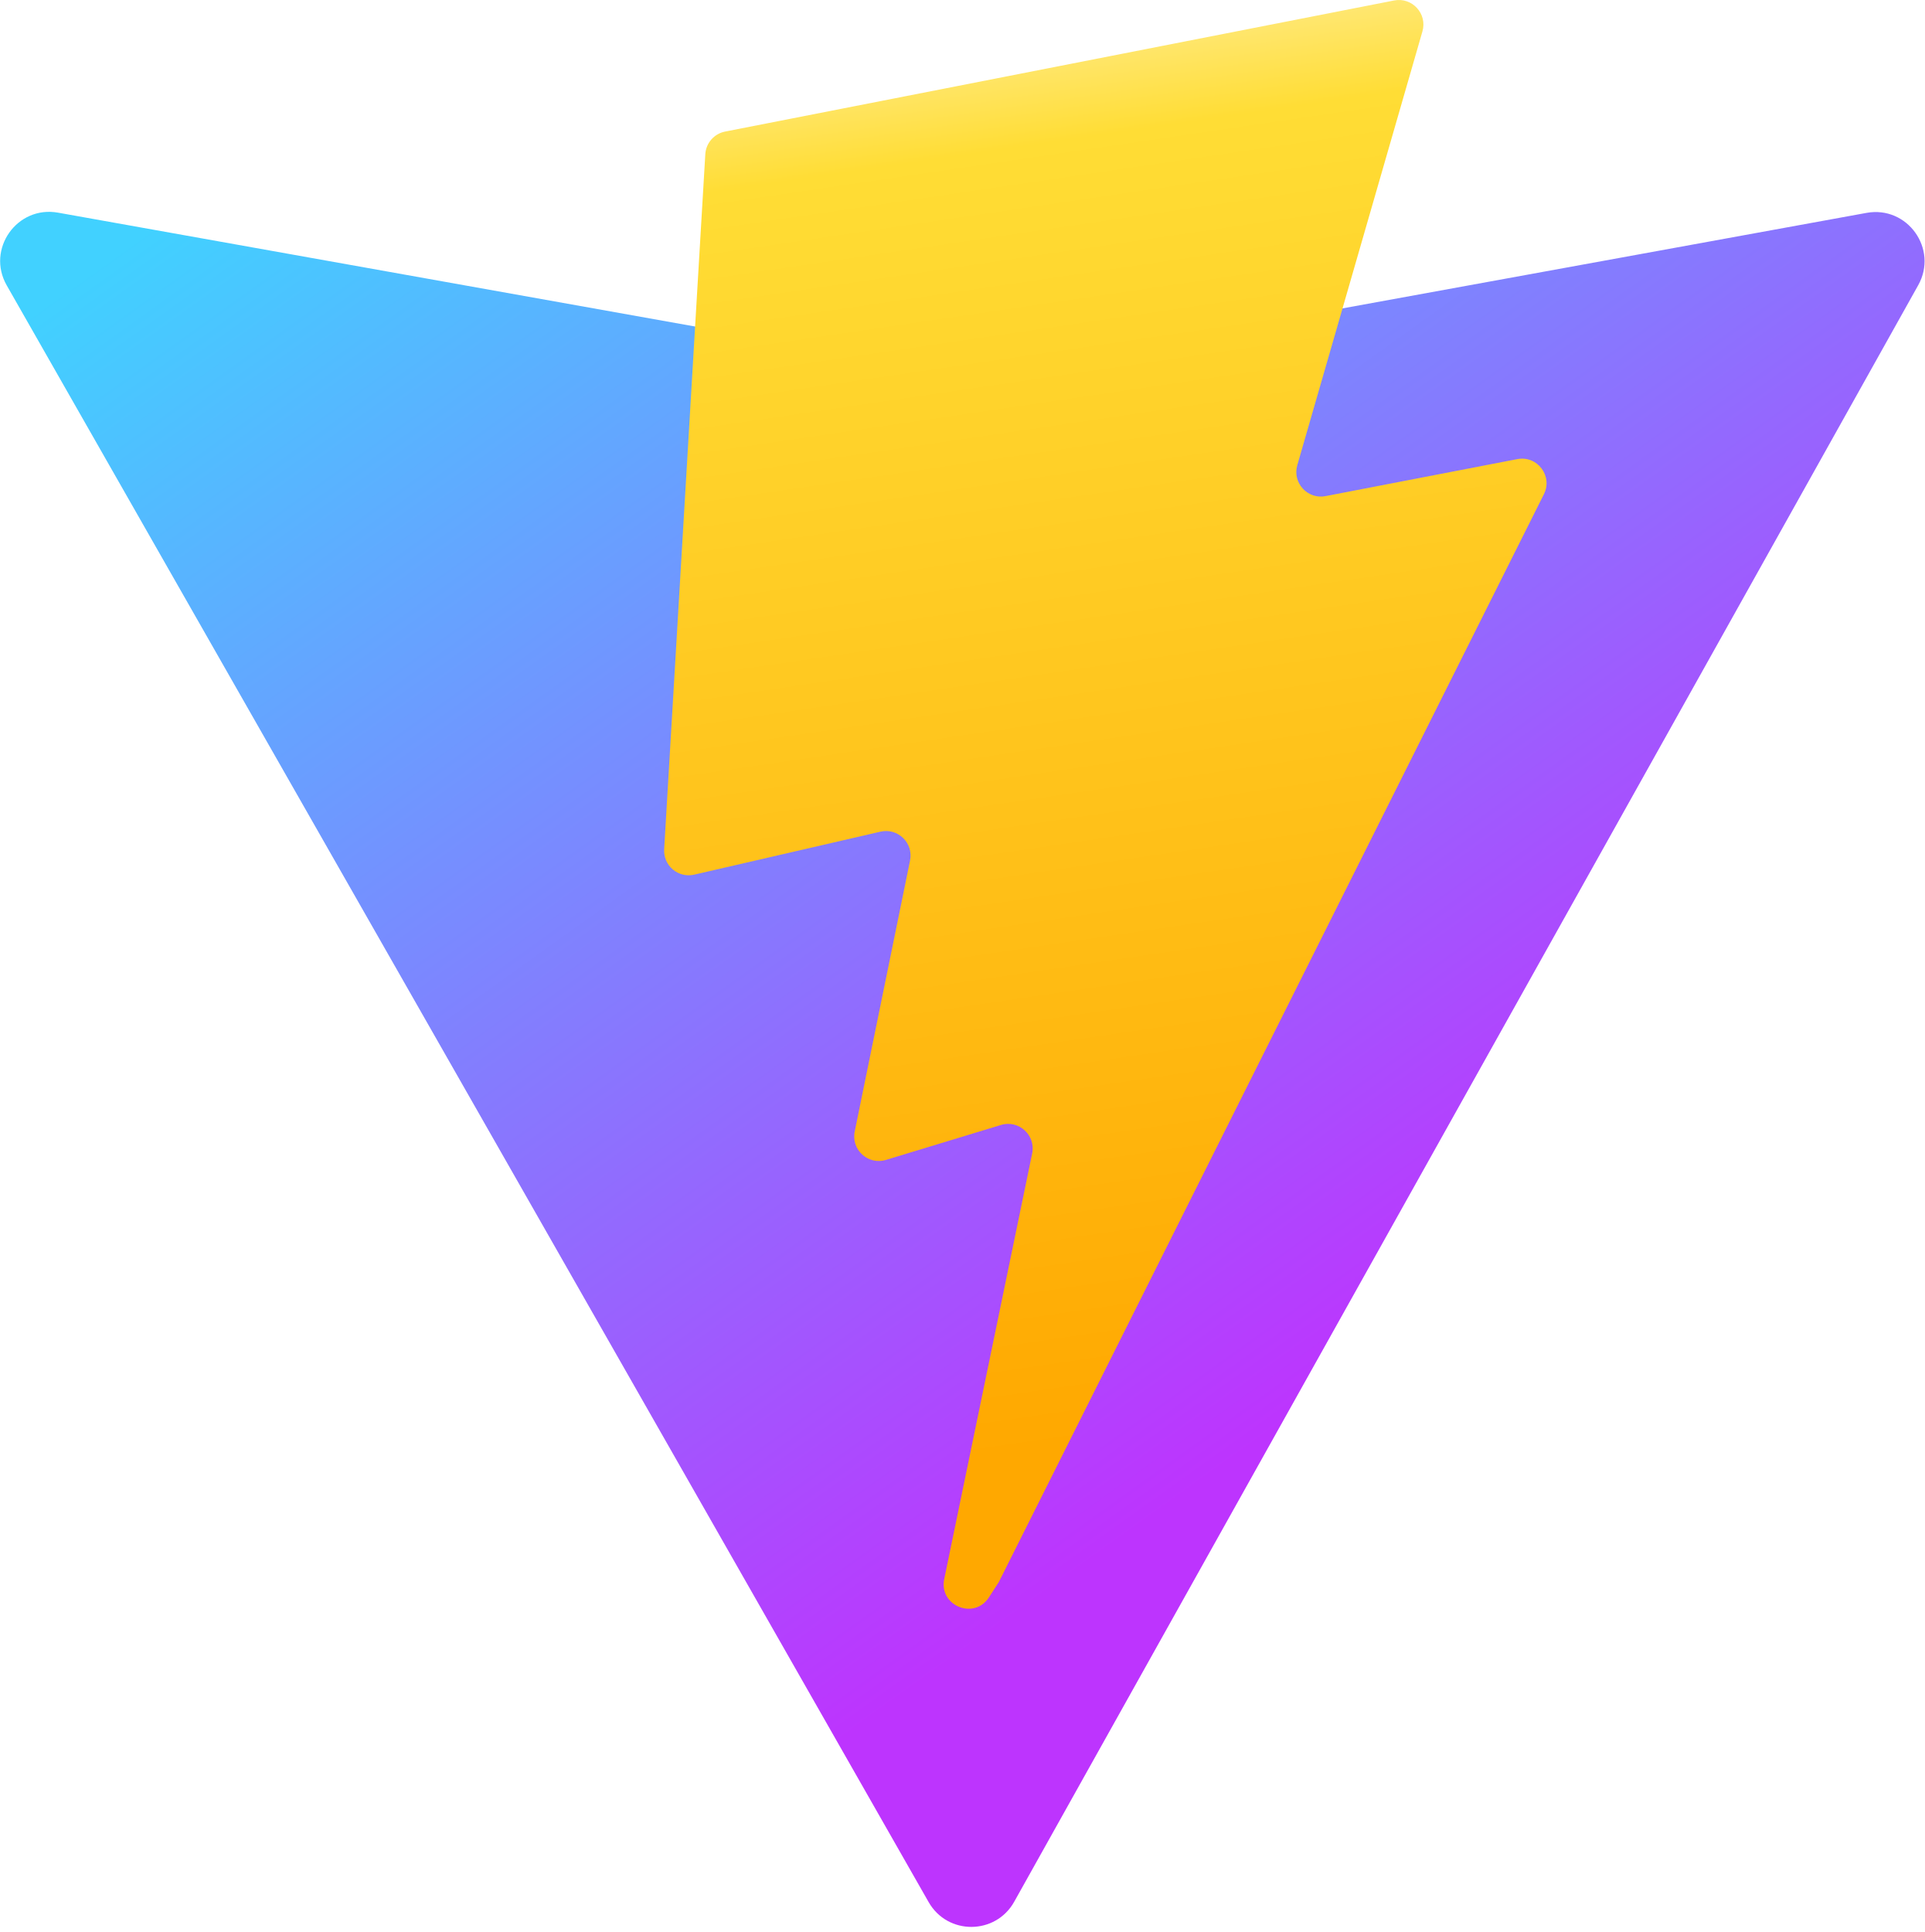
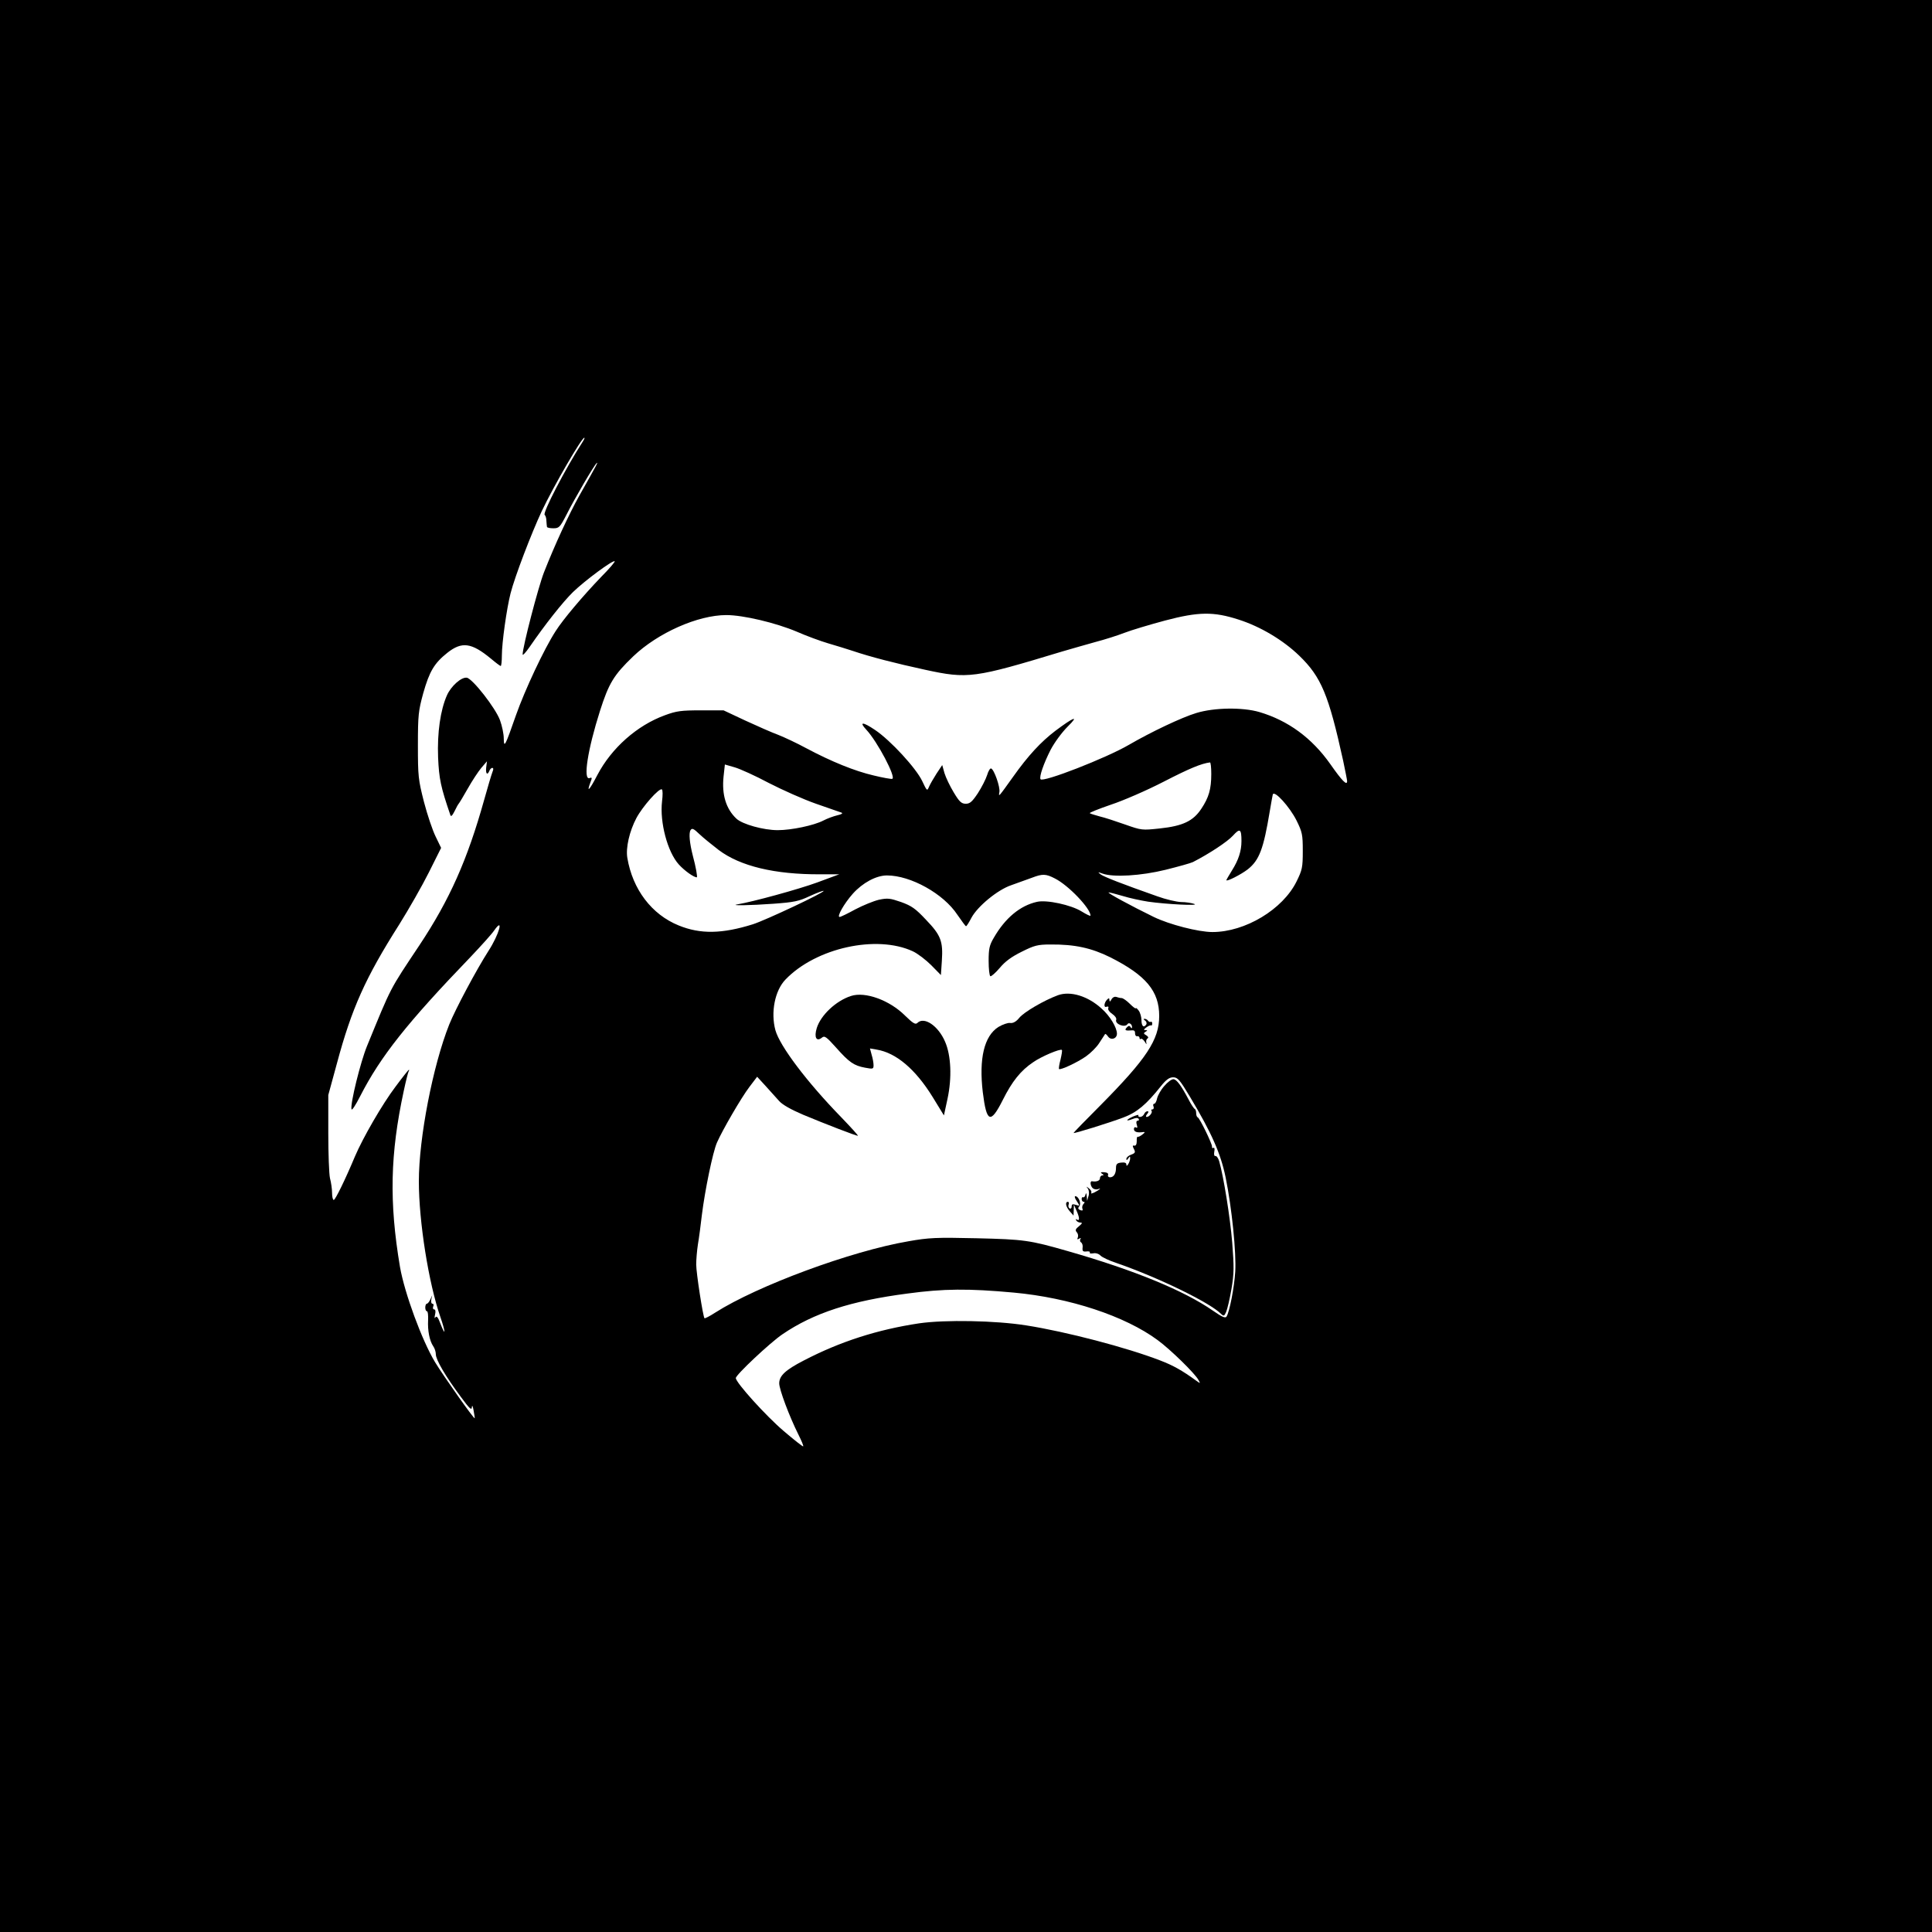
- <svg xmlns="http://www.w3.org/2000/svg" aria-hidden="true" role="img" class="iconify iconify--logos" width="31.88" height="32" preserveAspectRatio="xMidYMid meet" viewBox="0 0 256 257">
-   <defs>
-     <linearGradient id="IconifyId1813088fe1fbc01fb466" x1="-.828%" x2="57.636%" y1="7.652%" y2="78.411%">
-       <stop offset="0%" stop-color="#41D1FF" />
-       <stop offset="100%" stop-color="#BD34FE" />
-     </linearGradient>
-     <linearGradient id="IconifyId1813088fe1fbc01fb467" x1="43.376%" x2="50.316%" y1="2.242%" y2="89.03%">
-       <stop offset="0%" stop-color="#FFEA83" />
-       <stop offset="8.333%" stop-color="#FFDD35" />
-       <stop offset="100%" stop-color="#FFA800" />
-     </linearGradient>
-   </defs>
-   <path fill="url(#IconifyId1813088fe1fbc01fb466)" d="M255.153 37.938L134.897 252.976c-2.483 4.44-8.862 4.466-11.382.048L.875 37.958c-2.746-4.814 1.371-10.646 6.827-9.67l120.385 21.517a6.537 6.537 0 0 0 2.322-.004l117.867-21.483c5.438-.991 9.574 4.796 6.877 9.62Z" />
-   <path fill="url(#IconifyId1813088fe1fbc01fb467)" d="M185.432.063L96.44 17.501a3.268 3.268 0 0 0-2.634 3.014l-5.474 92.456a3.268 3.268 0 0 0 3.997 3.378l24.777-5.718c2.318-.535 4.413 1.507 3.936 3.838l-7.361 36.047c-.495 2.426 1.782 4.5 4.151 3.78l15.304-4.649c2.372-.72 4.652 1.36 4.15 3.788l-11.698 56.621c-.732 3.542 3.979 5.473 5.943 2.437l1.313-2.028l72.516-144.72c1.215-2.423-.88-5.186-3.54-4.672l-25.505 4.922c-2.396.462-4.435-1.77-3.759-4.114l16.646-57.705c.677-2.35-1.37-4.583-3.769-4.113Z" />
+ <svg xmlns="http://www.w3.org/2000/svg" version="1.0" width="1024pt" height="1024pt" viewBox="0 0 1024 1024" preserveAspectRatio="xMidYMid meet">
+   <g transform="translate(0,1024) scale(0.1,-0.1)" fill="#000000" stroke="none">
+     <path d="M0 5120 l0 -5120 5120 0 5120 0 0 5120 0 5120 -5120 0 -5120 0 0 -5120z m3088 2778 c-91 -141 -214 -378 -201 -387 4 -3 9 -17 9 -31 1 -14 2 -28 3 -32 0 -5 16 -8 34 -8 30 0 35 5 70 73 44 87 144 258 159 272 11 10 0 -10 -92 -173 -55 -99 -128 -256 -187 -406 -30 -77 -113 -395 -113 -435 0 -7 17 11 37 40 81 118 175 237 230 291 63 61 213 172 221 163 3 -2 -29 -40 -71 -82 -97 -101 -202 -225 -242 -288 -62 -96 -163 -312 -210 -445 -58 -166 -64 -178 -65 -123 0 23 -9 66 -20 96 -24 65 -146 221 -176 225 -29 4 -83 -44 -105 -93 -35 -79 -52 -199 -47 -329 5 -115 14 -157 65 -306 3 -10 10 -4 22 20 9 19 19 37 22 40 3 3 25 39 48 80 23 41 56 91 72 110 l30 35 -4 -32 c-4 -34 6 -45 17 -18 3 8 10 15 15 15 7 0 7 -8 1 -22 -5 -13 -25 -79 -44 -148 -89 -318 -183 -529 -343 -770 -161 -242 -146 -213 -278 -535 -34 -83 -89 -304 -82 -334 2 -9 21 20 46 69 108 211 249 389 587 740 55 58 111 120 123 138 54 77 26 -22 -30 -108 -64 -100 -175 -308 -208 -390 -87 -219 -161 -602 -161 -831 0 -215 52 -540 114 -719 28 -81 29 -109 0 -35 -12 33 -20 42 -26 33 -5 -8 -6 -3 -2 15 4 16 2 27 -5 27 -6 0 -8 7 -5 15 4 8 2 15 -4 15 -6 0 -8 10 -6 23 l5 22 -10 -22 c-6 -13 -14 -23 -19 -23 -4 0 -8 -9 -8 -20 0 -11 4 -20 9 -20 5 0 7 -21 6 -47 -3 -56 8 -110 27 -138 8 -11 14 -30 14 -43 0 -29 51 -116 132 -225 47 -64 58 -74 59 -55 1 13 5 6 9 -17 4 -22 7 -41 6 -42 -4 -5 -165 223 -210 297 -70 116 -162 367 -186 505 -58 345 -52 599 20 933 11 52 23 99 26 104 3 4 3 8 1 8 -2 0 -34 -40 -71 -90 -69 -91 -173 -271 -215 -370 -51 -122 -104 -230 -112 -230 -5 0 -9 17 -9 38 0 20 -5 55 -11 77 -5 22 -9 130 -9 240 l0 201 45 165 c79 295 152 457 331 739 50 80 121 204 157 276 l65 130 -29 60 c-16 32 -44 115 -62 184 -30 118 -32 135 -32 300 0 161 3 183 28 275 33 117 59 160 128 215 77 61 128 54 231 -31 26 -22 49 -39 52 -39 3 0 6 25 6 56 0 67 25 246 46 329 23 90 110 317 165 435 64 135 212 390 226 390 3 0 -1 -10 -9 -22z m3477 -942 c116 -37 236 -109 321 -191 117 -113 156 -207 233 -557 11 -53 21 -102 21 -108 0 -26 -26 0 -89 90 -98 139 -224 231 -376 276 -89 26 -239 24 -334 -5 -77 -23 -241 -101 -358 -169 -120 -70 -456 -201 -468 -182 -8 13 17 84 53 155 21 40 60 93 91 124 63 62 34 52 -66 -23 -76 -58 -144 -131 -224 -244 -78 -109 -77 -108 -72 -80 5 26 -28 120 -44 125 -5 2 -15 -14 -21 -35 -7 -22 -29 -65 -49 -96 -30 -45 -42 -56 -64 -56 -23 0 -34 10 -64 60 -20 33 -42 79 -49 102 l-12 43 -30 -45 c-16 -25 -34 -56 -40 -70 -10 -24 -11 -23 -36 30 -32 68 -168 216 -250 271 -65 44 -87 45 -46 1 58 -62 159 -253 137 -260 -5 -2 -50 6 -99 18 -99 23 -223 73 -358 145 -48 26 -114 57 -147 70 -33 12 -112 47 -175 76 l-115 54 -120 0 c-104 0 -129 -3 -191 -26 -148 -54 -283 -174 -358 -317 -42 -81 -59 -98 -36 -37 9 23 8 26 -5 21 -36 -13 -10 152 55 356 47 147 73 190 176 289 131 125 343 219 494 219 89 0 262 -41 373 -88 50 -22 126 -50 167 -62 41 -12 100 -30 130 -40 91 -31 227 -66 384 -100 226 -49 258 -45 726 97 47 14 126 36 175 50 50 13 119 35 155 49 36 14 133 43 215 65 178 47 257 48 390 5z m-145 -818 c0 -81 -13 -125 -53 -185 -43 -65 -98 -91 -220 -104 -94 -10 -96 -10 -184 21 -48 17 -109 37 -135 43 -25 7 -49 14 -52 17 -2 3 48 23 112 45 64 21 191 76 280 122 138 71 199 96 245 102 4 1 7 -27 7 -61z m-2345 -48 c72 -37 184 -87 250 -110 66 -23 127 -44 135 -47 9 -4 1 -9 -21 -14 -21 -5 -54 -17 -75 -28 -50 -26 -169 -51 -242 -51 -75 0 -187 31 -219 61 -55 52 -78 127 -68 223 l7 64 52 -15 c28 -8 110 -45 181 -83z m-566 -97 c-13 -111 29 -269 89 -335 30 -33 79 -68 95 -68 5 0 -5 56 -21 115 -17 67 -22 119 -12 135 8 12 16 9 47 -21 21 -20 67 -57 102 -84 114 -86 297 -130 538 -129 l101 0 -116 -43 c-101 -37 -343 -103 -422 -116 -49 -8 67 -6 190 3 109 8 134 13 193 41 37 17 70 29 72 27 8 -7 -306 -155 -375 -177 -163 -51 -278 -53 -393 -6 -143 58 -244 191 -272 358 -9 53 11 141 48 211 33 62 121 161 135 152 5 -3 5 -31 1 -63z m3363 -102 c30 -61 33 -74 33 -161 0 -88 -3 -101 -33 -162 -73 -148 -272 -268 -446 -268 -74 0 -229 40 -311 80 -119 58 -250 129 -239 130 7 0 40 -9 75 -19 35 -11 96 -24 134 -30 98 -14 276 -23 245 -12 -14 5 -45 10 -70 10 -25 1 -81 14 -125 30 -188 66 -285 104 -302 117 -16 13 -15 13 10 4 58 -21 205 -12 335 20 68 17 133 35 145 41 86 44 183 108 212 140 37 41 45 36 45 -29 0 -53 -16 -101 -50 -155 -16 -26 -30 -50 -30 -52 0 -10 78 30 113 57 62 49 84 109 117 308 7 41 14 81 16 89 8 25 90 -66 126 -138z m-1281 -307 c72 -36 189 -159 189 -197 0 -4 -21 6 -47 22 -56 35 -186 63 -237 51 -89 -20 -168 -85 -229 -191 -23 -39 -27 -58 -27 -122 0 -42 4 -78 9 -81 4 -3 27 17 50 44 29 35 64 60 117 86 66 33 84 38 152 38 128 1 216 -18 317 -68 190 -96 259 -180 259 -311 0 -126 -67 -227 -316 -478 -76 -76 -138 -140 -138 -142 0 -5 190 54 264 82 72 27 121 68 199 166 28 35 45 47 65 47 24 0 35 -13 89 -103 115 -192 163 -301 189 -427 33 -161 57 -399 51 -500 -5 -83 -30 -212 -46 -238 -6 -10 -23 -3 -72 31 -154 107 -417 215 -770 316 -202 58 -231 62 -484 68 -213 5 -253 3 -360 -16 -305 -52 -801 -236 -1024 -378 -29 -19 -55 -32 -57 -30 -8 8 -44 241 -44 285 0 25 4 73 9 106 6 34 15 104 21 156 16 130 58 334 80 384 29 66 128 237 172 295 l41 54 45 -49 c24 -27 57 -63 72 -80 18 -20 63 -45 126 -72 122 -51 281 -112 291 -112 4 0 -36 44 -88 98 -184 189 -325 377 -349 461 -26 95 -3 211 53 269 161 168 483 239 675 150 26 -12 70 -46 98 -74 l51 -52 5 75 c7 104 -5 136 -84 218 -56 60 -77 74 -132 94 -58 20 -71 22 -118 12 -29 -7 -85 -30 -125 -51 -40 -22 -77 -40 -83 -40 -16 0 23 70 70 123 52 58 124 97 181 97 126 0 300 -97 373 -208 23 -33 43 -61 46 -61 3 -1 16 20 29 45 33 61 139 148 210 172 31 11 81 29 111 40 55 21 73 21 121 -4z m-218 -2195 c295 -27 590 -124 763 -252 67 -49 198 -177 216 -211 11 -20 11 -20 -13 -3 -73 53 -121 80 -189 106 -178 69 -500 153 -710 186 -163 26 -431 31 -569 11 -219 -33 -417 -96 -611 -197 -97 -50 -130 -81 -130 -121 0 -32 53 -174 102 -272 16 -32 28 -60 25 -62 -2 -2 -48 34 -103 81 -94 80 -254 257 -254 281 0 17 182 188 247 232 166 113 363 177 663 216 192 26 323 27 563 5z" />
+     <path d="M5607 4965 c-73 -27 -178 -88 -204 -119 -17 -21 -33 -30 -49 -28 -12 2 -40 -8 -62 -21 -76 -48 -104 -168 -83 -346 20 -162 41 -170 106 -41 49 98 95 156 161 200 42 30 144 73 152 65 3 -2 -1 -25 -7 -51 -7 -25 -10 -48 -8 -50 7 -7 96 34 143 67 24 17 57 49 71 72 15 23 29 44 30 46 2 3 9 -3 16 -13 16 -22 47 -11 47 15 0 33 -37 94 -81 133 -73 67 -166 95 -232 71z" />
+     <path d="M4510 4961 c-80 -26 -160 -102 -181 -170 -15 -49 -2 -74 27 -51 14 12 23 6 75 -52 70 -79 95 -96 154 -107 42 -8 45 -7 45 13 0 12 -4 36 -10 55 l-9 34 35 -6 c104 -17 206 -104 297 -251 l60 -98 19 88 c24 112 19 230 -13 303 -36 84 -111 135 -147 99 -10 -10 -24 -1 -65 39 -82 82 -212 129 -287 104z" />
+     <path d="M5891 4943 c-7 -13 -10 -14 -11 -3 0 11 -3 11 -12 2 -17 -17 -19 -45 -3 -38 9 3 12 0 9 -8 -3 -7 7 -21 21 -30 15 -10 24 -23 21 -31 -8 -23 47 -44 60 -23 7 11 24 0 24 -15 0 -9 -2 -9 -8 -1 -5 9 -11 8 -20 -2 -14 -15 -7 -18 29 -15 11 1 16 -5 15 -16 0 -10 5 -17 12 -15 6 1 12 -3 12 -10 0 -6 3 -8 7 -4 4 3 13 -4 21 -16 7 -13 11 -15 8 -6 -3 10 0 20 6 24 7 4 4 10 -7 17 -14 8 -15 11 -4 18 12 7 12 9 0 9 -11 0 -9 4 4 14 11 8 22 13 26 11 3 -2 6 2 6 10 0 8 -4 12 -8 9 -4 -2 -10 0 -14 6 -3 5 -12 10 -18 10 -8 0 -7 -3 2 -9 7 -5 10 -14 7 -20 -13 -21 -26 -11 -26 22 0 17 -7 41 -15 51 -8 11 -15 16 -15 12 0 -4 -14 6 -31 23 -17 17 -37 31 -44 31 -7 0 -20 3 -28 6 -9 3 -20 -2 -26 -13z" />
+     <path d="M6171 4484 c-18 -20 -34 -49 -38 -65 -3 -16 -10 -29 -15 -29 -6 0 -8 -7 -4 -15 3 -8 0 -15 -6 -15 -6 0 -8 -3 -5 -7 8 -8 -11 -33 -25 -33 -6 0 -5 7 2 15 9 11 9 15 1 15 -6 0 -14 -7 -17 -15 -4 -8 -13 -15 -21 -15 -8 0 -12 4 -9 9 3 4 -10 1 -29 -7 -39 -18 -41 -28 -2 -13 17 7 28 7 32 1 4 -6 1 -10 -5 -10 -7 0 -9 -8 -5 -21 5 -15 4 -19 -4 -15 -6 4 -11 0 -11 -8 0 -15 17 -21 50 -16 10 1 9 -3 -5 -13 -11 -9 -22 -14 -25 -12 -3 2 -6 -9 -5 -23 0 -17 -5 -26 -13 -24 -10 2 -10 -2 -2 -18 9 -17 7 -22 -15 -30 -14 -5 -25 -15 -25 -22 0 -9 3 -8 10 2 9 13 10 13 10 0 0 -8 -5 -22 -10 -30 -7 -11 -10 -11 -10 -2 0 9 -10 12 -27 10 -22 -2 -28 -8 -28 -28 0 -31 -12 -50 -32 -50 -8 0 -13 6 -10 13 3 7 -5 13 -21 14 -18 1 -21 -1 -11 -8 10 -6 10 -9 2 -9 -7 0 -13 -7 -13 -15 0 -13 -18 -20 -42 -16 -12 2 -9 -24 3 -36 6 -6 19 -9 28 -6 21 8 12 -1 -18 -17 -13 -6 -21 -8 -17 -2 3 5 -2 16 -12 23 -15 12 -16 12 -6 -1 6 -9 8 -26 3 -40 l-7 -25 -2 25 c-2 18 -4 20 -7 7 -2 -9 -8 -15 -12 -13 -4 3 -8 -1 -8 -9 0 -8 5 -15 11 -15 6 0 6 -4 -1 -11 -6 -6 -9 -18 -6 -25 4 -10 0 -12 -11 -8 -12 5 -14 10 -6 20 13 14 -3 54 -21 54 -5 0 -2 -12 8 -26 17 -26 17 -27 -5 -20 -17 6 -22 3 -22 -9 0 -9 -5 -13 -11 -10 -6 4 -8 13 -5 21 3 8 1 14 -4 14 -16 0 -11 -26 10 -50 l20 -23 1 29 1 29 13 -30 c17 -37 19 -59 3 -49 -7 4 -8 3 -4 -4 4 -7 14 -12 23 -12 11 0 9 -5 -8 -19 -19 -15 -21 -22 -12 -32 6 -6 9 -18 6 -27 -5 -11 -3 -13 7 -7 8 5 11 4 6 -3 -3 -6 -2 -14 4 -17 6 -4 10 -16 8 -28 -2 -18 2 -22 20 -20 13 2 21 -1 18 -6 -3 -4 5 -6 18 -4 13 3 30 -2 39 -12 9 -9 47 -27 84 -39 220 -76 494 -209 555 -270 14 -13 17 -12 27 11 6 14 19 68 28 121 14 84 14 116 4 246 -11 134 -46 352 -69 431 -5 17 -14 29 -20 28 -6 -2 -9 8 -6 23 3 14 1 23 -5 20 -5 -3 -8 0 -7 7 1 14 -65 151 -76 155 -5 2 -8 12 -8 22 0 10 -3 20 -7 22 -5 2 -19 23 -32 48 -40 76 -65 110 -82 110 -10 0 -31 -16 -48 -36z" />
+   </g>
</svg>
